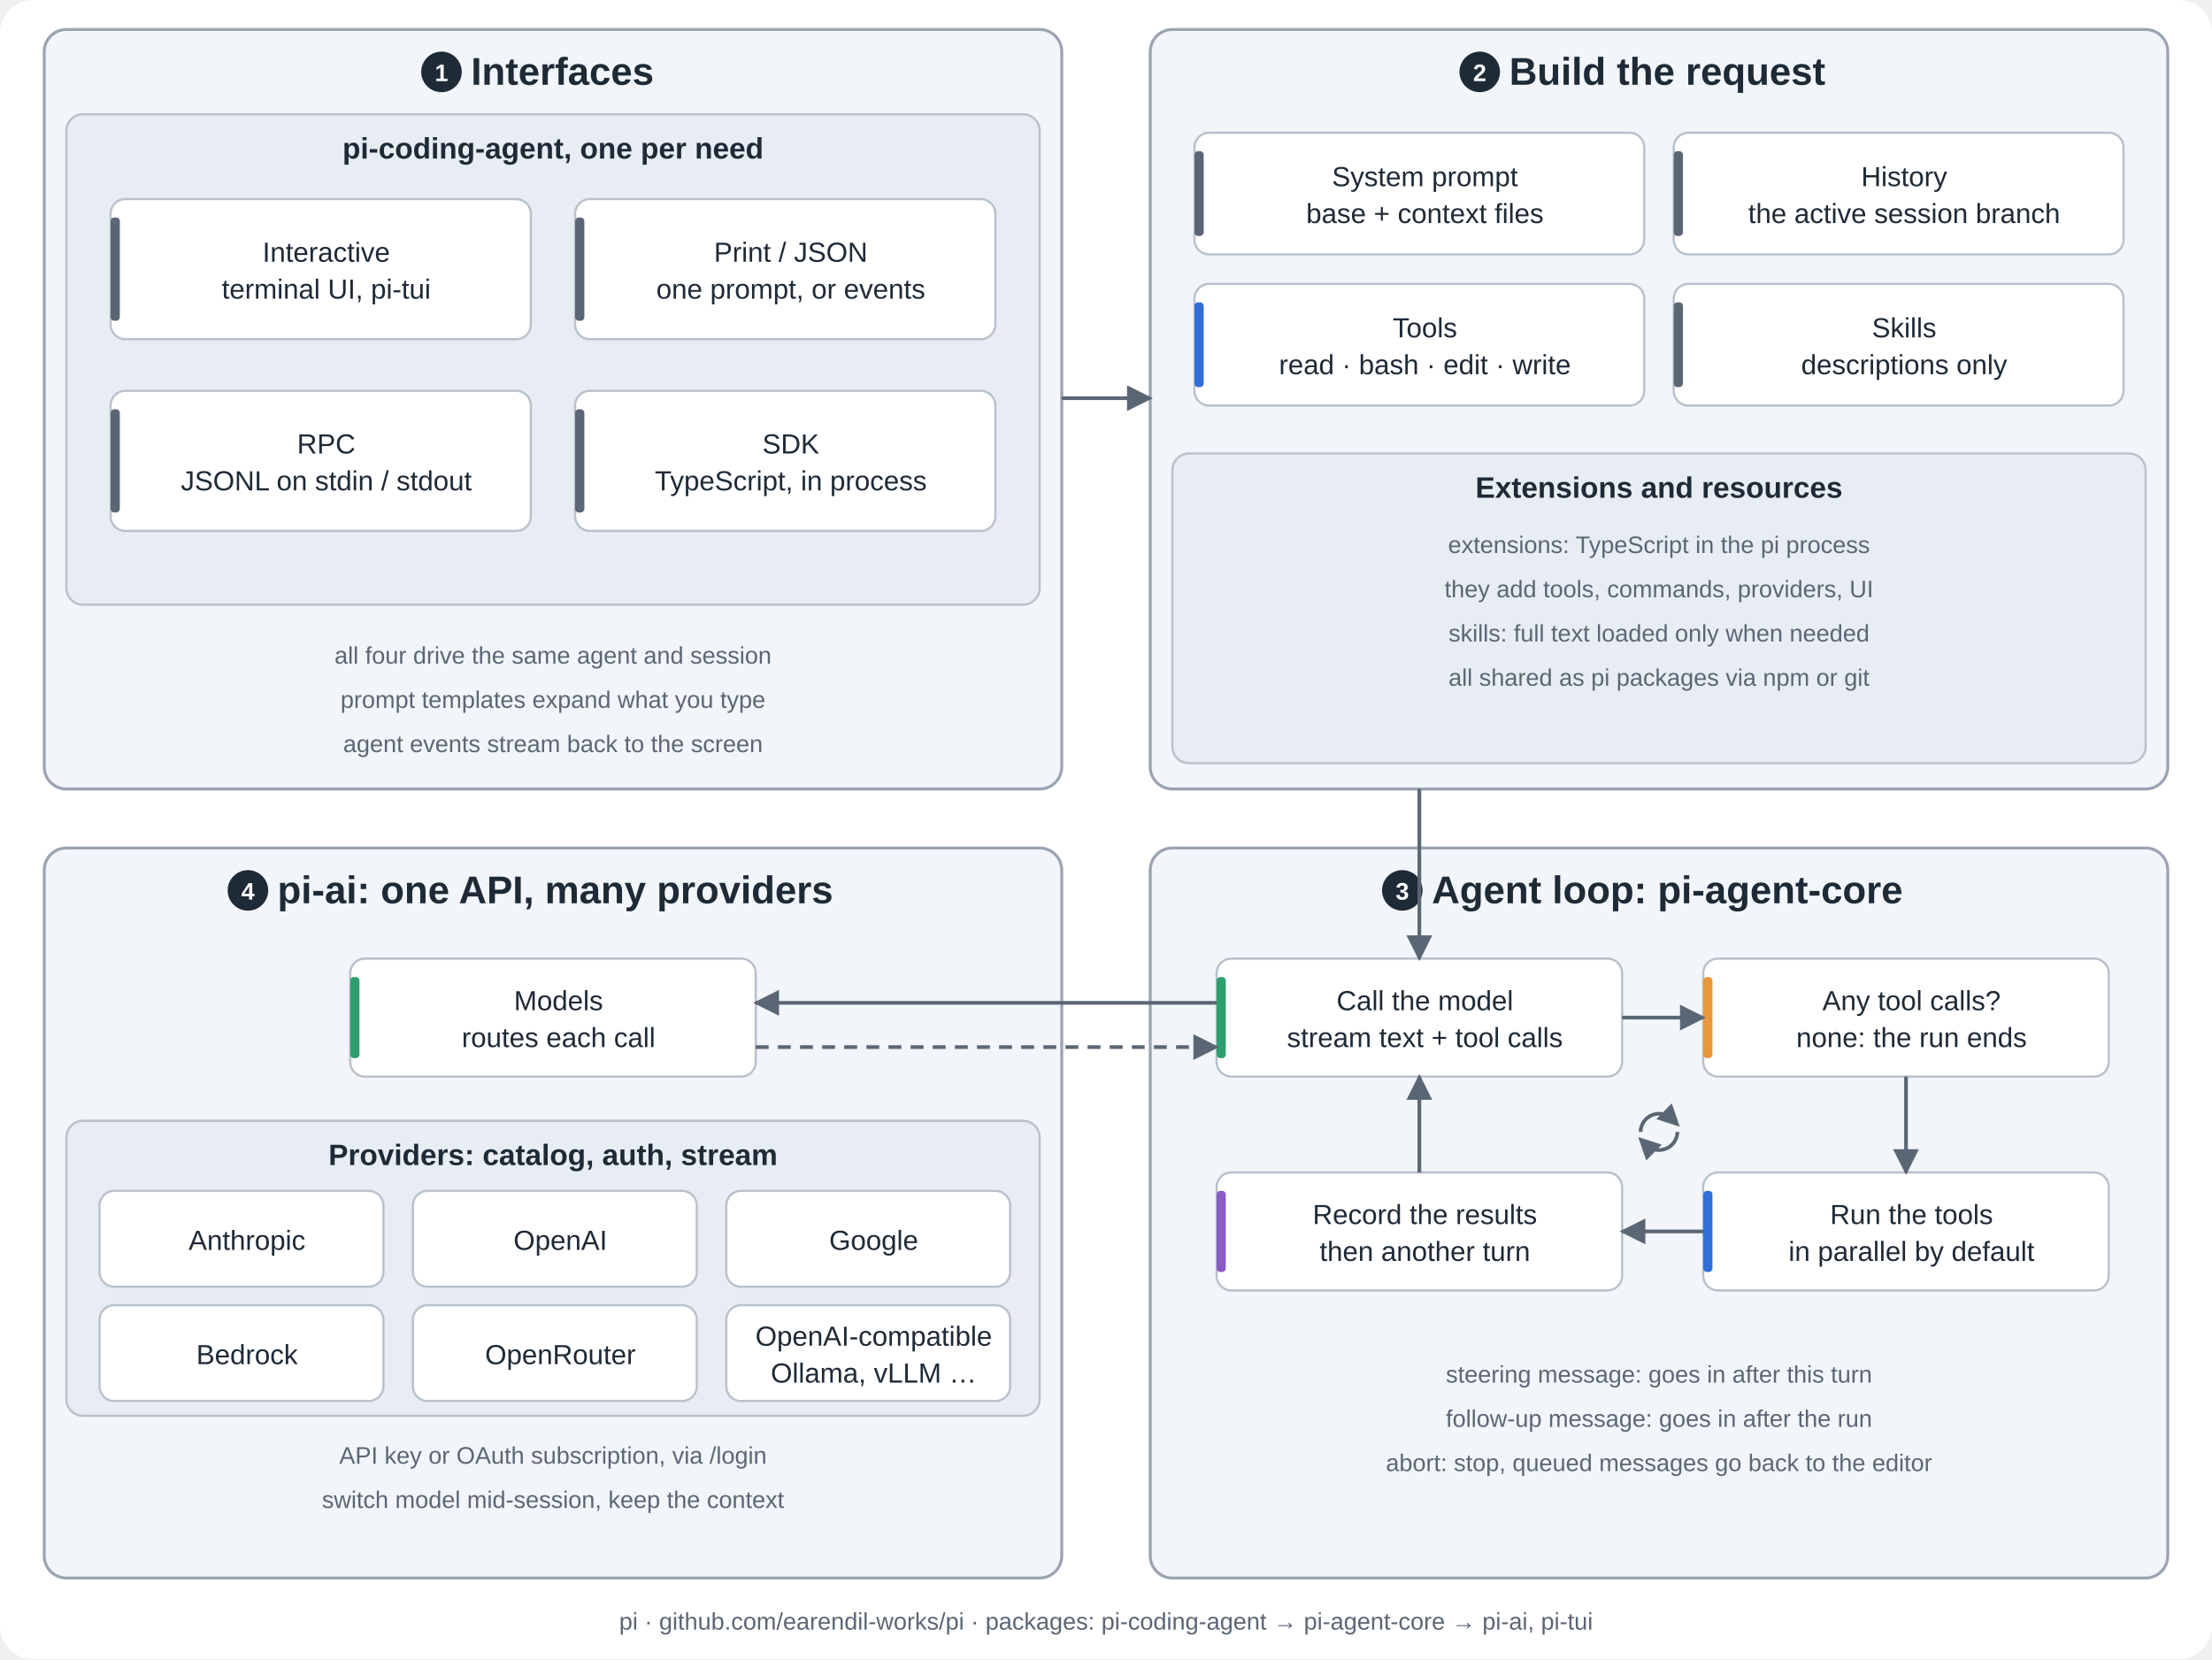
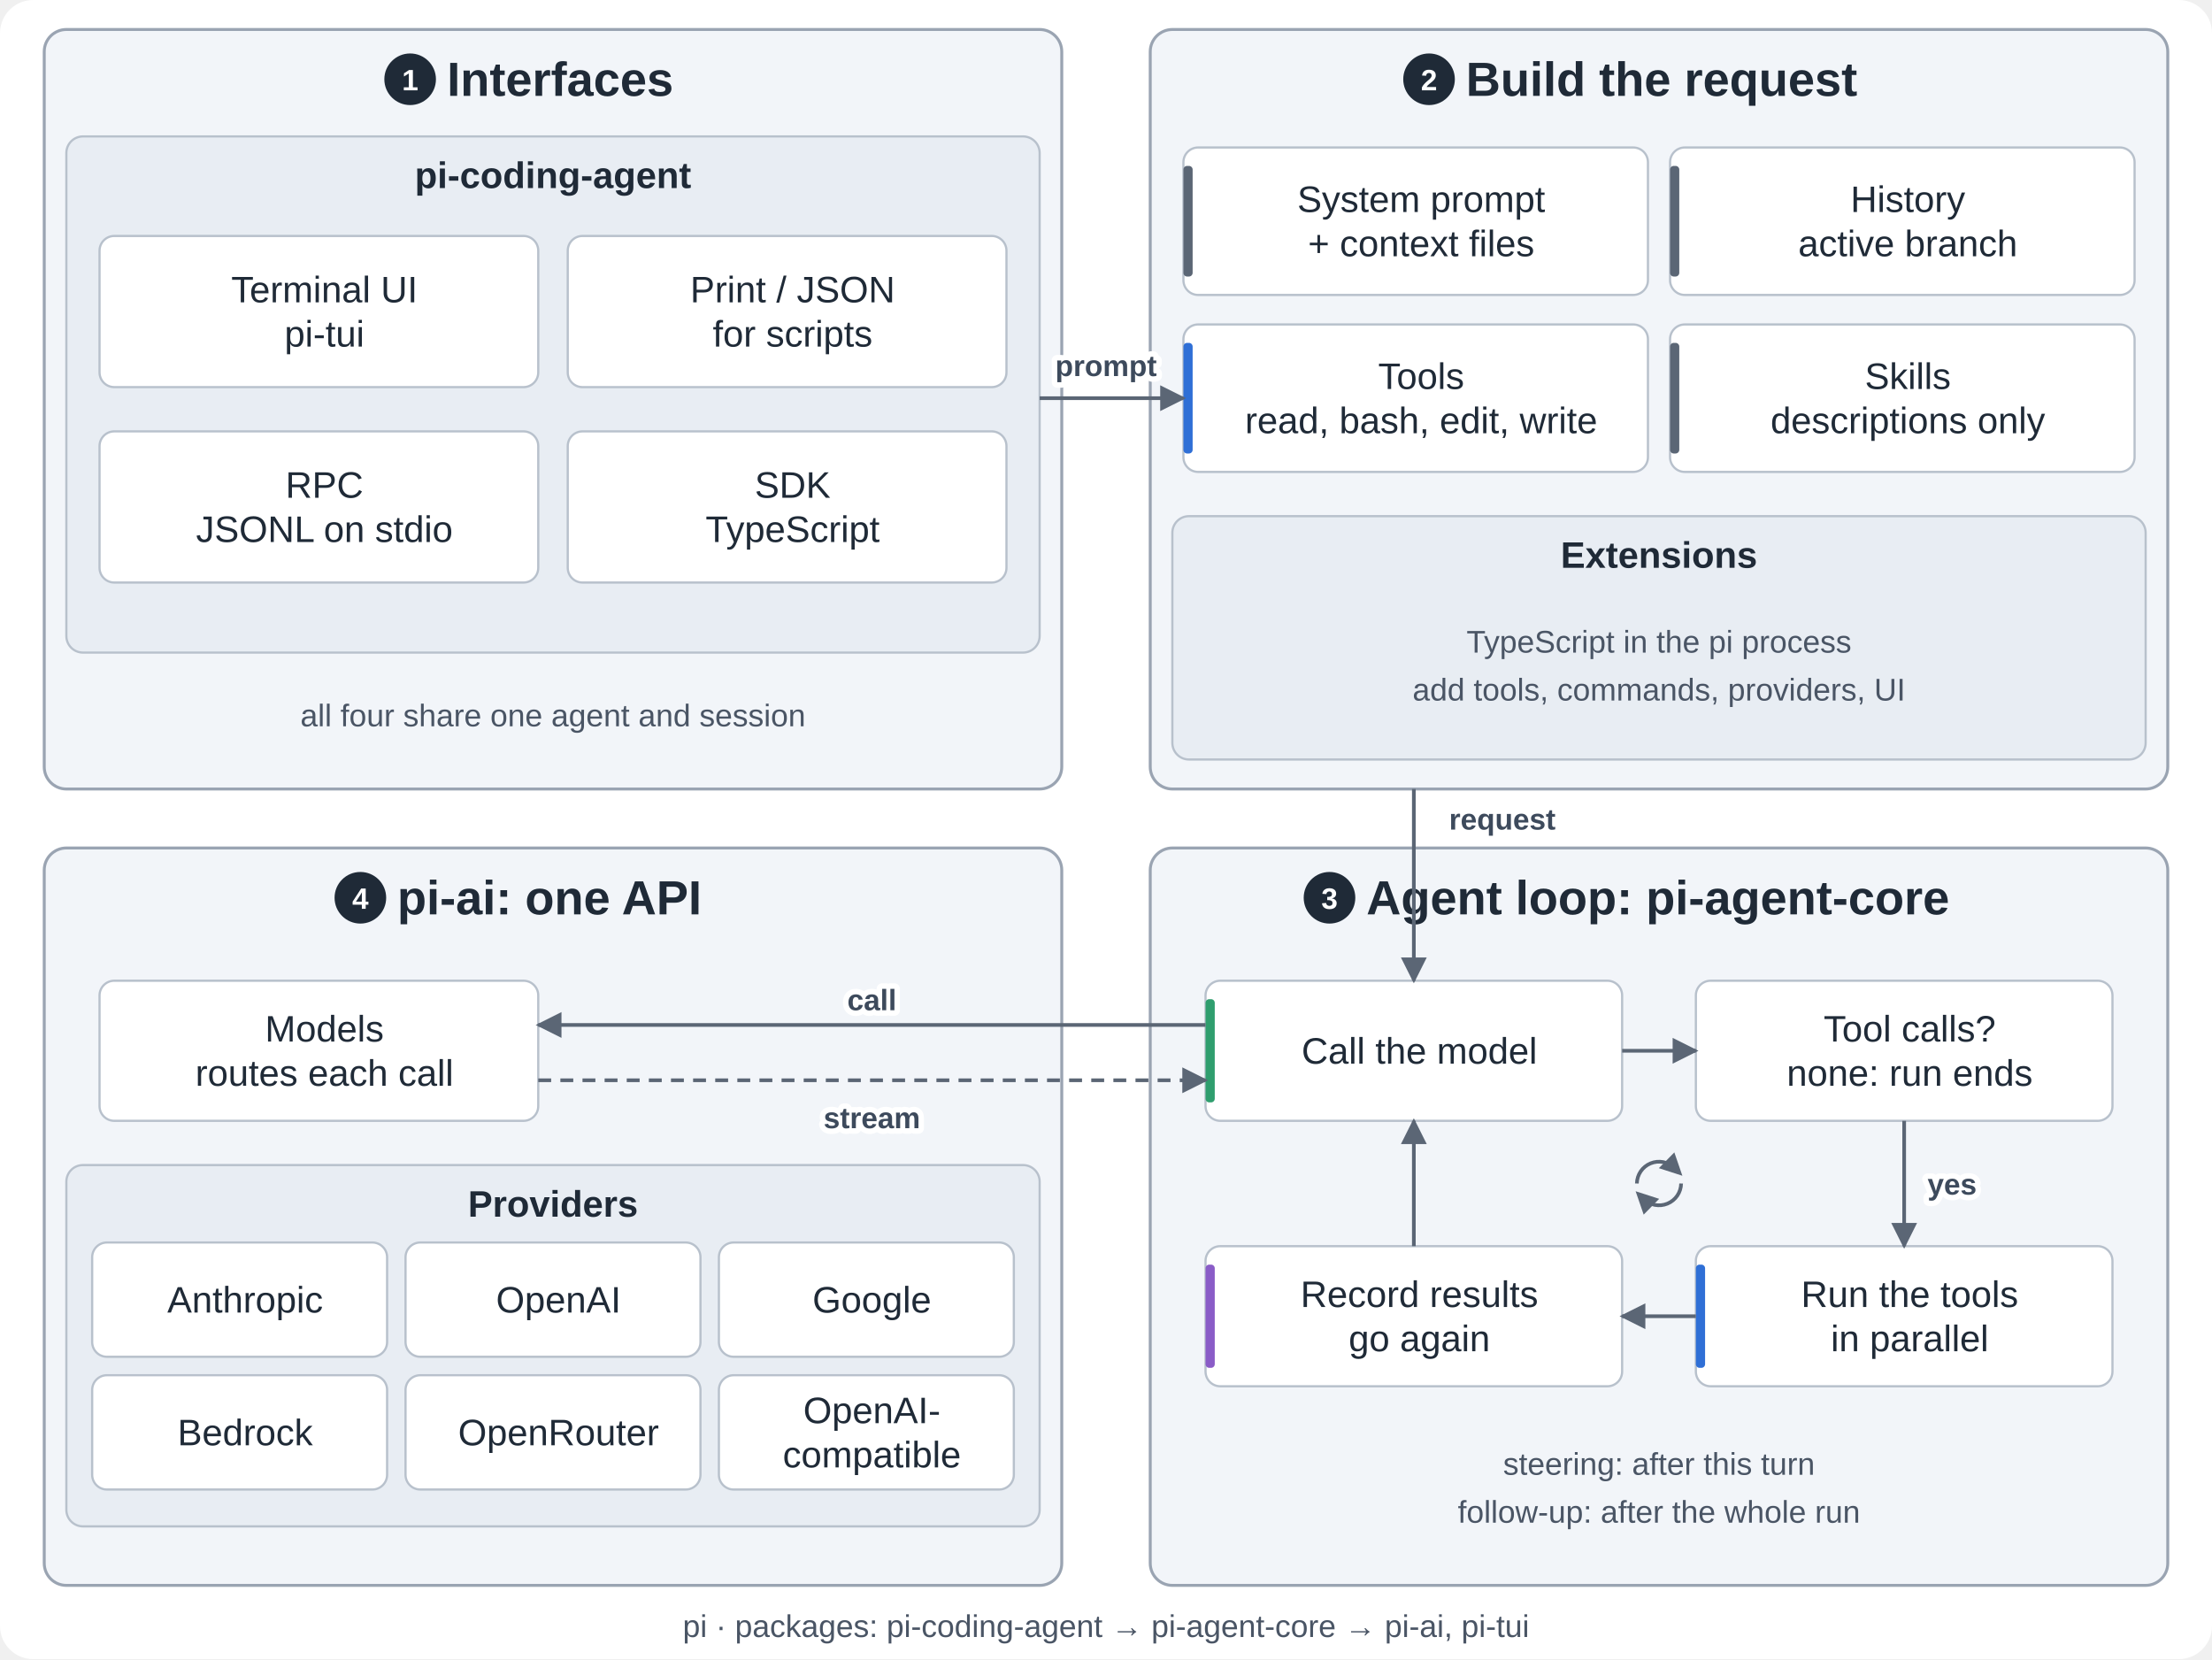
<svg xmlns="http://www.w3.org/2000/svg" viewBox="0 0 1200 900" width="1200" height="900" role="img" aria-labelledby="t d">
  <defs>
    <marker id="arr" viewBox="0 0 10 10" refX="9" refY="5" markerWidth="7" markerHeight="7" orient="auto">
      <path d="M0 0L10 5L0 10z" fill="#5b6675" />
    </marker>
    <marker id="ca" viewBox="0 0 10 10" refX="5" refY="5" markerWidth="6" markerHeight="6" orient="auto">
      <path d="M0 0L10 5L0 10z" fill="#5b6675" />
    </marker>
  </defs>
  <style>
text{font-family:-apple-system,"Helvetica Neue",Arial,"PingFang SC",sans-serif;fill:#1f2a37}
- .gt{font-size:21px;font-weight:700}
- .st{font-size:16px;font-weight:700}
- .ag{font-size:15px}
- .q{font-size:14px;fill:#3d4a5c}
- .lb{font-size:13px;fill:#5b6675}
+ .gt{font-size:26px;font-weight:700}
+ .st{font-size:20px;font-weight:700}
+ .ag{font-size:20px}
+ .q{font-size:18px;fill:#3d4a5c}
+ .lb{font-size:17px;fill:#4a5565}
+ .al{font-size:16px;font-weight:600;fill:#3d4a5c;paint-order:stroke;stroke:#ffffff;stroke-width:6px;stroke-linejoin:round}
.grp{fill:#f2f5f9;stroke:#9aa4b2;stroke-width:1.6}
.sub{fill:#e8edf3;stroke:#b8c1cc;stroke-width:1.2}
.agent{fill:#ffffff;stroke:#b8c1cc;stroke-width:1.2}
.human{fill:#d6e6fb;stroke:#9cbbe6;stroke-width:1.2}
.front{fill:#dcf0e0;stroke:#9ccfa8;stroke-width:1.2}
.flow{stroke:#5b6675;stroke-width:2;fill:none;marker-end:url(#arr)}
.back{stroke-dasharray:7 5}
.cyc{stroke:#5b6675;stroke-width:2;fill:none;marker-end:url(#ca)}
.num{fill:#1f2a37}
- .numt{font-size:13px;font-weight:700;fill:#ffffff}
+ .numt{font-size:16px;font-weight:700;fill:#ffffff}
</style>
  <rect width="1200" height="900" rx="18" fill="#ffffff" />
  <rect x="24" y="16" width="552" height="412" rx="12" class="grp" />
-   <circle cx="239.5" cy="39" r="11" class="num" />
-   <text x="239.5" y="44" class="numt" text-anchor="middle">1</text>
-   <text x="255.5" y="46" class="gt" text-anchor="start">Interfaces</text>
-   <rect x="36" y="62" width="528" height="266" rx="9" class="sub" />
-   <text x="300.0" y="86" class="st" text-anchor="middle">pi-coding-agent, one per need</text>
-   <rect x="60" y="108" width="228" height="76" rx="8" class="agent" />
-   <rect x="60" y="118" width="5" height="56" rx="2" fill="#5b6675" />
-   <text x="177.0" y="142.0" class="ag" text-anchor="middle">Interactive</text>
-   <text x="177.0" y="162.0" class="ag" text-anchor="middle">terminal UI, pi-tui</text>
-   <rect x="312" y="108" width="228" height="76" rx="8" class="agent" />
-   <rect x="312" y="118" width="5" height="56" rx="2" fill="#5b6675" />
-   <text x="429.0" y="142.0" class="ag" text-anchor="middle">Print / JSON</text>
-   <text x="429.0" y="162.0" class="ag" text-anchor="middle">one prompt, or events</text>
-   <rect x="60" y="212" width="228" height="76" rx="8" class="agent" />
-   <rect x="60" y="222" width="5" height="56" rx="2" fill="#5b6675" />
-   <text x="177.0" y="246.0" class="ag" text-anchor="middle">RPC</text>
-   <text x="177.0" y="266.0" class="ag" text-anchor="middle">JSONL on stdin / stdout</text>
-   <rect x="312" y="212" width="228" height="76" rx="8" class="agent" />
-   <rect x="312" y="222" width="5" height="56" rx="2" fill="#5b6675" />
-   <text x="429.0" y="246.0" class="ag" text-anchor="middle">SDK</text>
-   <text x="429.0" y="266.0" class="ag" text-anchor="middle">TypeScript, in process</text>
-   <text x="300.0" y="360" class="lb" text-anchor="middle">all four drive the same agent and session</text>
-   <text x="300.0" y="384" class="lb" text-anchor="middle">prompt templates expand what you type</text>
-   <text x="300.0" y="408" class="lb" text-anchor="middle">agent events stream back to the screen</text>
+   <circle cx="222.5" cy="43" r="14" class="num" />
+   <text x="222.5" y="49" class="numt" text-anchor="middle">1</text>
+   <text x="242.5" y="52" class="gt" text-anchor="start">Interfaces</text>
+   <rect x="36" y="74" width="528" height="280" rx="9" class="sub" />
+   <text x="300.0" y="102" class="st" text-anchor="middle">pi-coding-agent</text>
+   <rect x="54" y="128" width="238" height="82" rx="8" class="agent" />
+   <text x="176.0" y="164.0" class="ag" text-anchor="middle">Terminal UI</text>
+   <text x="176.0" y="188.0" class="ag" text-anchor="middle">pi-tui</text>
+   <rect x="308" y="128" width="238" height="82" rx="8" class="agent" />
+   <text x="430.0" y="164.0" class="ag" text-anchor="middle">Print / JSON</text>
+   <text x="430.0" y="188.0" class="ag" text-anchor="middle">for scripts</text>
+   <rect x="54" y="234" width="238" height="82" rx="8" class="agent" />
+   <text x="176.0" y="270.0" class="ag" text-anchor="middle">RPC</text>
+   <text x="176.0" y="294.0" class="ag" text-anchor="middle">JSONL on stdio</text>
+   <rect x="308" y="234" width="238" height="82" rx="8" class="agent" />
+   <text x="430.0" y="270.0" class="ag" text-anchor="middle">SDK</text>
+   <text x="430.0" y="294.0" class="ag" text-anchor="middle">TypeScript</text>
+   <text x="300.0" y="394" class="lb" text-anchor="middle">all four share one agent and session</text>
  <rect x="624" y="16" width="552" height="412" rx="12" class="grp" />
-   <circle cx="802.75" cy="39" r="11" class="num" />
-   <text x="802.75" y="44" class="numt" text-anchor="middle">2</text>
-   <text x="818.75" y="46" class="gt" text-anchor="start">Build the request</text>
-   <rect x="648" y="72" width="244" height="66" rx="8" class="agent" />
-   <rect x="648" y="82" width="5" height="46" rx="2" fill="#5b6675" />
-   <text x="773.0" y="101.0" class="ag" text-anchor="middle">System prompt</text>
-   <text x="773.0" y="121.0" class="ag" text-anchor="middle">base + context files</text>
-   <rect x="908" y="72" width="244" height="66" rx="8" class="agent" />
-   <rect x="908" y="82" width="5" height="46" rx="2" fill="#5b6675" />
-   <text x="1033.0" y="101.0" class="ag" text-anchor="middle">History</text>
-   <text x="1033.0" y="121.0" class="ag" text-anchor="middle">the active session branch</text>
-   <rect x="648" y="154" width="244" height="66" rx="8" class="agent" />
-   <rect x="648" y="164" width="5" height="46" rx="2" fill="#2f6fd6" />
-   <text x="773.0" y="183.0" class="ag" text-anchor="middle">Tools</text>
-   <text x="773.0" y="203.0" class="ag" text-anchor="middle">read · bash · edit · write</text>
-   <rect x="908" y="154" width="244" height="66" rx="8" class="agent" />
-   <rect x="908" y="164" width="5" height="46" rx="2" fill="#5b6675" />
-   <text x="1033.0" y="183.0" class="ag" text-anchor="middle">Skills</text>
-   <text x="1033.0" y="203.0" class="ag" text-anchor="middle">descriptions only</text>
-   <rect x="636" y="246" width="528" height="168" rx="9" class="sub" />
-   <text x="900.0" y="270" class="st" text-anchor="middle">Extensions and resources</text>
-   <text x="900.0" y="300" class="lb" text-anchor="middle">extensions: TypeScript in the pi process</text>
-   <text x="900.0" y="324" class="lb" text-anchor="middle">they add tools, commands, providers, UI</text>
-   <text x="900.0" y="348" class="lb" text-anchor="middle">skills: full text loaded only when needed</text>
-   <text x="900.0" y="372" class="lb" text-anchor="middle">all shared as pi packages via npm or git</text>
-   <rect x="624" y="460" width="552" height="396" rx="12" class="grp" />
-   <circle cx="760.75" cy="483" r="11" class="num" />
-   <text x="760.75" y="488" class="numt" text-anchor="middle">3</text>
-   <text x="776.75" y="490" class="gt" text-anchor="start">Agent loop: pi-agent-core</text>
-   <rect x="660" y="520" width="220" height="64" rx="8" class="agent" />
-   <rect x="660" y="530" width="5" height="44" rx="2" fill="#2f9e6e" />
-   <text x="773.0" y="548.0" class="ag" text-anchor="middle">Call the model</text>
-   <text x="773.0" y="568.0" class="ag" text-anchor="middle">stream text + tool calls</text>
-   <rect x="924" y="520" width="220" height="64" rx="8" class="agent" />
-   <rect x="924" y="530" width="5" height="44" rx="2" fill="#e8973a" />
-   <text x="1037.0" y="548.0" class="ag" text-anchor="middle">Any tool calls?</text>
-   <text x="1037.0" y="568.0" class="ag" text-anchor="middle">none: the run ends</text>
-   <rect x="924" y="636" width="220" height="64" rx="8" class="agent" />
-   <rect x="924" y="646" width="5" height="44" rx="2" fill="#2f6fd6" />
-   <text x="1037.0" y="664.0" class="ag" text-anchor="middle">Run the tools</text>
-   <text x="1037.0" y="684.0" class="ag" text-anchor="middle">in parallel by default</text>
-   <rect x="660" y="636" width="220" height="64" rx="8" class="agent" />
-   <rect x="660" y="646" width="5" height="44" rx="2" fill="#8a5cc7" />
-   <text x="773.0" y="664.0" class="ag" text-anchor="middle">Record the results</text>
-   <text x="773.0" y="684.0" class="ag" text-anchor="middle">then another turn</text>
-   <path d="M880 552H924" class="flow" />
-   <path d="M1034 584V636" class="flow" />
-   <path d="M924 668H880" class="flow" />
-   <path d="M770 636V584" class="flow" />
-   <path d="M890.0 614 A10 10 0 0 1 907.0 607.0" class="cyc" />
-   <path d="M910.0 614 A10 10 0 0 1 893.0 621.0" class="cyc" />
-   <text x="900.0" y="750" class="lb" text-anchor="middle">steering message: goes in after this turn</text>
-   <text x="900.0" y="774" class="lb" text-anchor="middle">follow-up message: goes in after the run</text>
-   <text x="900.0" y="798" class="lb" text-anchor="middle">abort: stop, queued messages go back to the editor</text>
-   <rect x="24" y="460" width="552" height="396" rx="12" class="grp" />
-   <circle cx="134.5" cy="483" r="11" class="num" />
-   <text x="134.5" y="488" class="numt" text-anchor="middle">4</text>
-   <text x="150.5" y="490" class="gt" text-anchor="start">pi-ai: one API, many providers</text>
-   <rect x="190" y="520" width="220" height="64" rx="8" class="agent" />
-   <rect x="190" y="530" width="5" height="44" rx="2" fill="#2f9e6e" />
-   <text x="303.0" y="548.0" class="ag" text-anchor="middle">Models</text>
-   <text x="303.0" y="568.0" class="ag" text-anchor="middle">routes each call</text>
-   <rect x="36" y="608" width="528" height="160" rx="9" class="sub" />
-   <text x="300.0" y="632" class="st" text-anchor="middle">Providers: catalog, auth, stream</text>
-   <rect x="54" y="646" width="154" height="52" rx="8" class="agent" />
-   <text x="134.0" y="678.0" class="ag" text-anchor="middle">Anthropic</text>
-   <rect x="224" y="646" width="154" height="52" rx="8" class="agent" />
-   <text x="304.0" y="678.0" class="ag" text-anchor="middle">OpenAI</text>
-   <rect x="394" y="646" width="154" height="52" rx="8" class="agent" />
-   <text x="474.0" y="678.0" class="ag" text-anchor="middle">Google</text>
-   <rect x="54" y="708" width="154" height="52" rx="8" class="agent" />
-   <text x="134.0" y="740.0" class="ag" text-anchor="middle">Bedrock</text>
-   <rect x="224" y="708" width="154" height="52" rx="8" class="agent" />
-   <text x="304.0" y="740.0" class="ag" text-anchor="middle">OpenRouter</text>
-   <rect x="394" y="708" width="154" height="52" rx="8" class="agent" />
-   <text x="474.0" y="730.0" class="ag" text-anchor="middle">OpenAI-compatible</text>
-   <text x="474.0" y="750.0" class="ag" text-anchor="middle">Ollama, vLLM …</text>
-   <text x="300.0" y="794" class="lb" text-anchor="middle">API key or OAuth subscription, via /login</text>
-   <text x="300.0" y="818" class="lb" text-anchor="middle">switch model mid-session, keep the context</text>
-   <path d="M576 216H624" class="flow" />
-   <path d="M770 428V520" class="flow" />
-   <path d="M660 544H410" class="flow" />
-   <path d="M410 568H660" class="flow back" />
-   <text x="600" y="884" class="lb" text-anchor="middle">pi · github.com/earendil-works/pi · packages: pi-coding-agent → pi-agent-core → pi-ai, pi-tui</text>
+   <circle cx="775.25" cy="43" r="14" class="num" />
+   <text x="775.25" y="49" class="numt" text-anchor="middle">2</text>
+   <text x="795.25" y="52" class="gt" text-anchor="start">Build the request</text>
+   <rect x="642" y="80" width="252" height="80" rx="8" class="agent" />
+   <rect x="642" y="90" width="5" height="60" rx="2" fill="#5b6675" />
+   <text x="771.0" y="115.0" class="ag" text-anchor="middle">System prompt</text>
+   <text x="771.0" y="139.0" class="ag" text-anchor="middle">+ context files</text>
+   <rect x="906" y="80" width="252" height="80" rx="8" class="agent" />
+   <rect x="906" y="90" width="5" height="60" rx="2" fill="#5b6675" />
+   <text x="1035.0" y="115.0" class="ag" text-anchor="middle">History</text>
+   <text x="1035.0" y="139.0" class="ag" text-anchor="middle">active branch</text>
+   <rect x="642" y="176" width="252" height="80" rx="8" class="agent" />
+   <rect x="642" y="186" width="5" height="60" rx="2" fill="#2f6fd6" />
+   <text x="771.0" y="211.0" class="ag" text-anchor="middle">Tools</text>
+   <text x="771.0" y="235.0" class="ag" text-anchor="middle">read, bash, edit, write</text>
+   <rect x="906" y="176" width="252" height="80" rx="8" class="agent" />
+   <rect x="906" y="186" width="5" height="60" rx="2" fill="#5b6675" />
+   <text x="1035.0" y="211.0" class="ag" text-anchor="middle">Skills</text>
+   <text x="1035.0" y="235.0" class="ag" text-anchor="middle">descriptions only</text>
+   <rect x="636" y="280" width="528" height="132" rx="9" class="sub" />
+   <text x="900.0" y="308" class="st" text-anchor="middle">Extensions</text>
+   <text x="900.0" y="354" class="lb" text-anchor="middle">TypeScript in the pi process</text>
+   <text x="900.0" y="380" class="lb" text-anchor="middle">add tools, commands, providers, UI</text>
+   <rect x="624" y="460" width="552" height="400" rx="12" class="grp" />
+   <circle cx="721.25" cy="487" r="14" class="num" />
+   <text x="721.25" y="493" class="numt" text-anchor="middle">3</text>
+   <text x="741.25" y="496" class="gt" text-anchor="start">Agent loop: pi-agent-core</text>
+   <rect x="654" y="532" width="226" height="76" rx="8" class="agent" />
+   <rect x="654" y="542" width="5" height="56" rx="2" fill="#2f9e6e" />
+   <text x="770.0" y="577.0" class="ag" text-anchor="middle">Call the model</text>
+   <rect x="920" y="532" width="226" height="76" rx="8" class="agent" />
+   <text x="1036.0" y="565.0" class="ag" text-anchor="middle">Tool calls?</text>
+   <text x="1036.0" y="589.0" class="ag" text-anchor="middle">none: run ends</text>
+   <rect x="920" y="676" width="226" height="76" rx="8" class="agent" />
+   <rect x="920" y="686" width="5" height="56" rx="2" fill="#2f6fd6" />
+   <text x="1036.0" y="709.0" class="ag" text-anchor="middle">Run the tools</text>
+   <text x="1036.0" y="733.0" class="ag" text-anchor="middle">in parallel</text>
+   <rect x="654" y="676" width="226" height="76" rx="8" class="agent" />
+   <rect x="654" y="686" width="5" height="56" rx="2" fill="#8a5cc7" />
+   <text x="770.0" y="709.0" class="ag" text-anchor="middle">Record results</text>
+   <text x="770.0" y="733.0" class="ag" text-anchor="middle">go again</text>
+   <path d="M880 570.0H920" class="flow" />
+   <path d="M1033.0 608V676" class="flow" />
+   <text x="1059.0" y="648" class="al" text-anchor="middle">yes</text>
+   <path d="M920 714.0H880" class="flow" />
+   <path d="M767.0 676V608" class="flow" />
+   <path d="M888.0 642 A12 12 0 0 1 908.4 633.6" class="cyc" />
+   <path d="M912.0 642 A12 12 0 0 1 891.6 650.4" class="cyc" />
+   <text x="900.0" y="800" class="lb" text-anchor="middle">steering: after this turn</text>
+   <text x="900.0" y="826" class="lb" text-anchor="middle">follow-up: after the whole run</text>
+   <rect x="24" y="460" width="552" height="400" rx="12" class="grp" />
+   <circle cx="195.5" cy="487" r="14" class="num" />
+   <text x="195.5" y="493" class="numt" text-anchor="middle">4</text>
+   <text x="215.5" y="496" class="gt" text-anchor="start">pi-ai: one API</text>
+   <rect x="54" y="532" width="238" height="76" rx="8" class="agent" />
+   <text x="176.0" y="565.0" class="ag" text-anchor="middle">Models</text>
+   <text x="176.0" y="589.0" class="ag" text-anchor="middle">routes each call</text>
+   <rect x="36" y="632" width="528" height="196" rx="9" class="sub" />
+   <text x="300.0" y="660" class="st" text-anchor="middle">Providers</text>
+   <rect x="50" y="674" width="160" height="62" rx="8" class="agent" />
+   <text x="133.0" y="712.0" class="ag" text-anchor="middle">Anthropic</text>
+   <rect x="220" y="674" width="160" height="62" rx="8" class="agent" />
+   <text x="303.0" y="712.0" class="ag" text-anchor="middle">OpenAI</text>
+   <rect x="390" y="674" width="160" height="62" rx="8" class="agent" />
+   <text x="473.0" y="712.0" class="ag" text-anchor="middle">Google</text>
+   <rect x="50" y="746" width="160" height="62" rx="8" class="agent" />
+   <text x="133.0" y="784.0" class="ag" text-anchor="middle">Bedrock</text>
+   <rect x="220" y="746" width="160" height="62" rx="8" class="agent" />
+   <text x="303.0" y="784.0" class="ag" text-anchor="middle">OpenRouter</text>
+   <rect x="390" y="746" width="160" height="62" rx="8" class="agent" />
+   <text x="473.0" y="772.0" class="ag" text-anchor="middle">OpenAI-</text>
+   <text x="473.0" y="796.0" class="ag" text-anchor="middle">compatible</text>
+   <path d="M564 216H642" class="flow" />
+   <text x="600" y="204" class="al" text-anchor="middle">prompt</text>
+   <path d="M767.0 428V532" class="flow" />
+   <text x="815.0" y="450" class="al" text-anchor="middle">request</text>
+   <path d="M654 556H292" class="flow" />
+   <text x="473.0" y="548" class="al" text-anchor="middle">call</text>
+   <path d="M292 586H654" class="flow back" />
+   <text x="473.0" y="612" class="al" text-anchor="middle">stream</text>
+   <text x="600" y="888" class="lb" text-anchor="middle">pi · packages: pi-coding-agent → pi-agent-core → pi-ai, pi-tui</text>
</svg>
